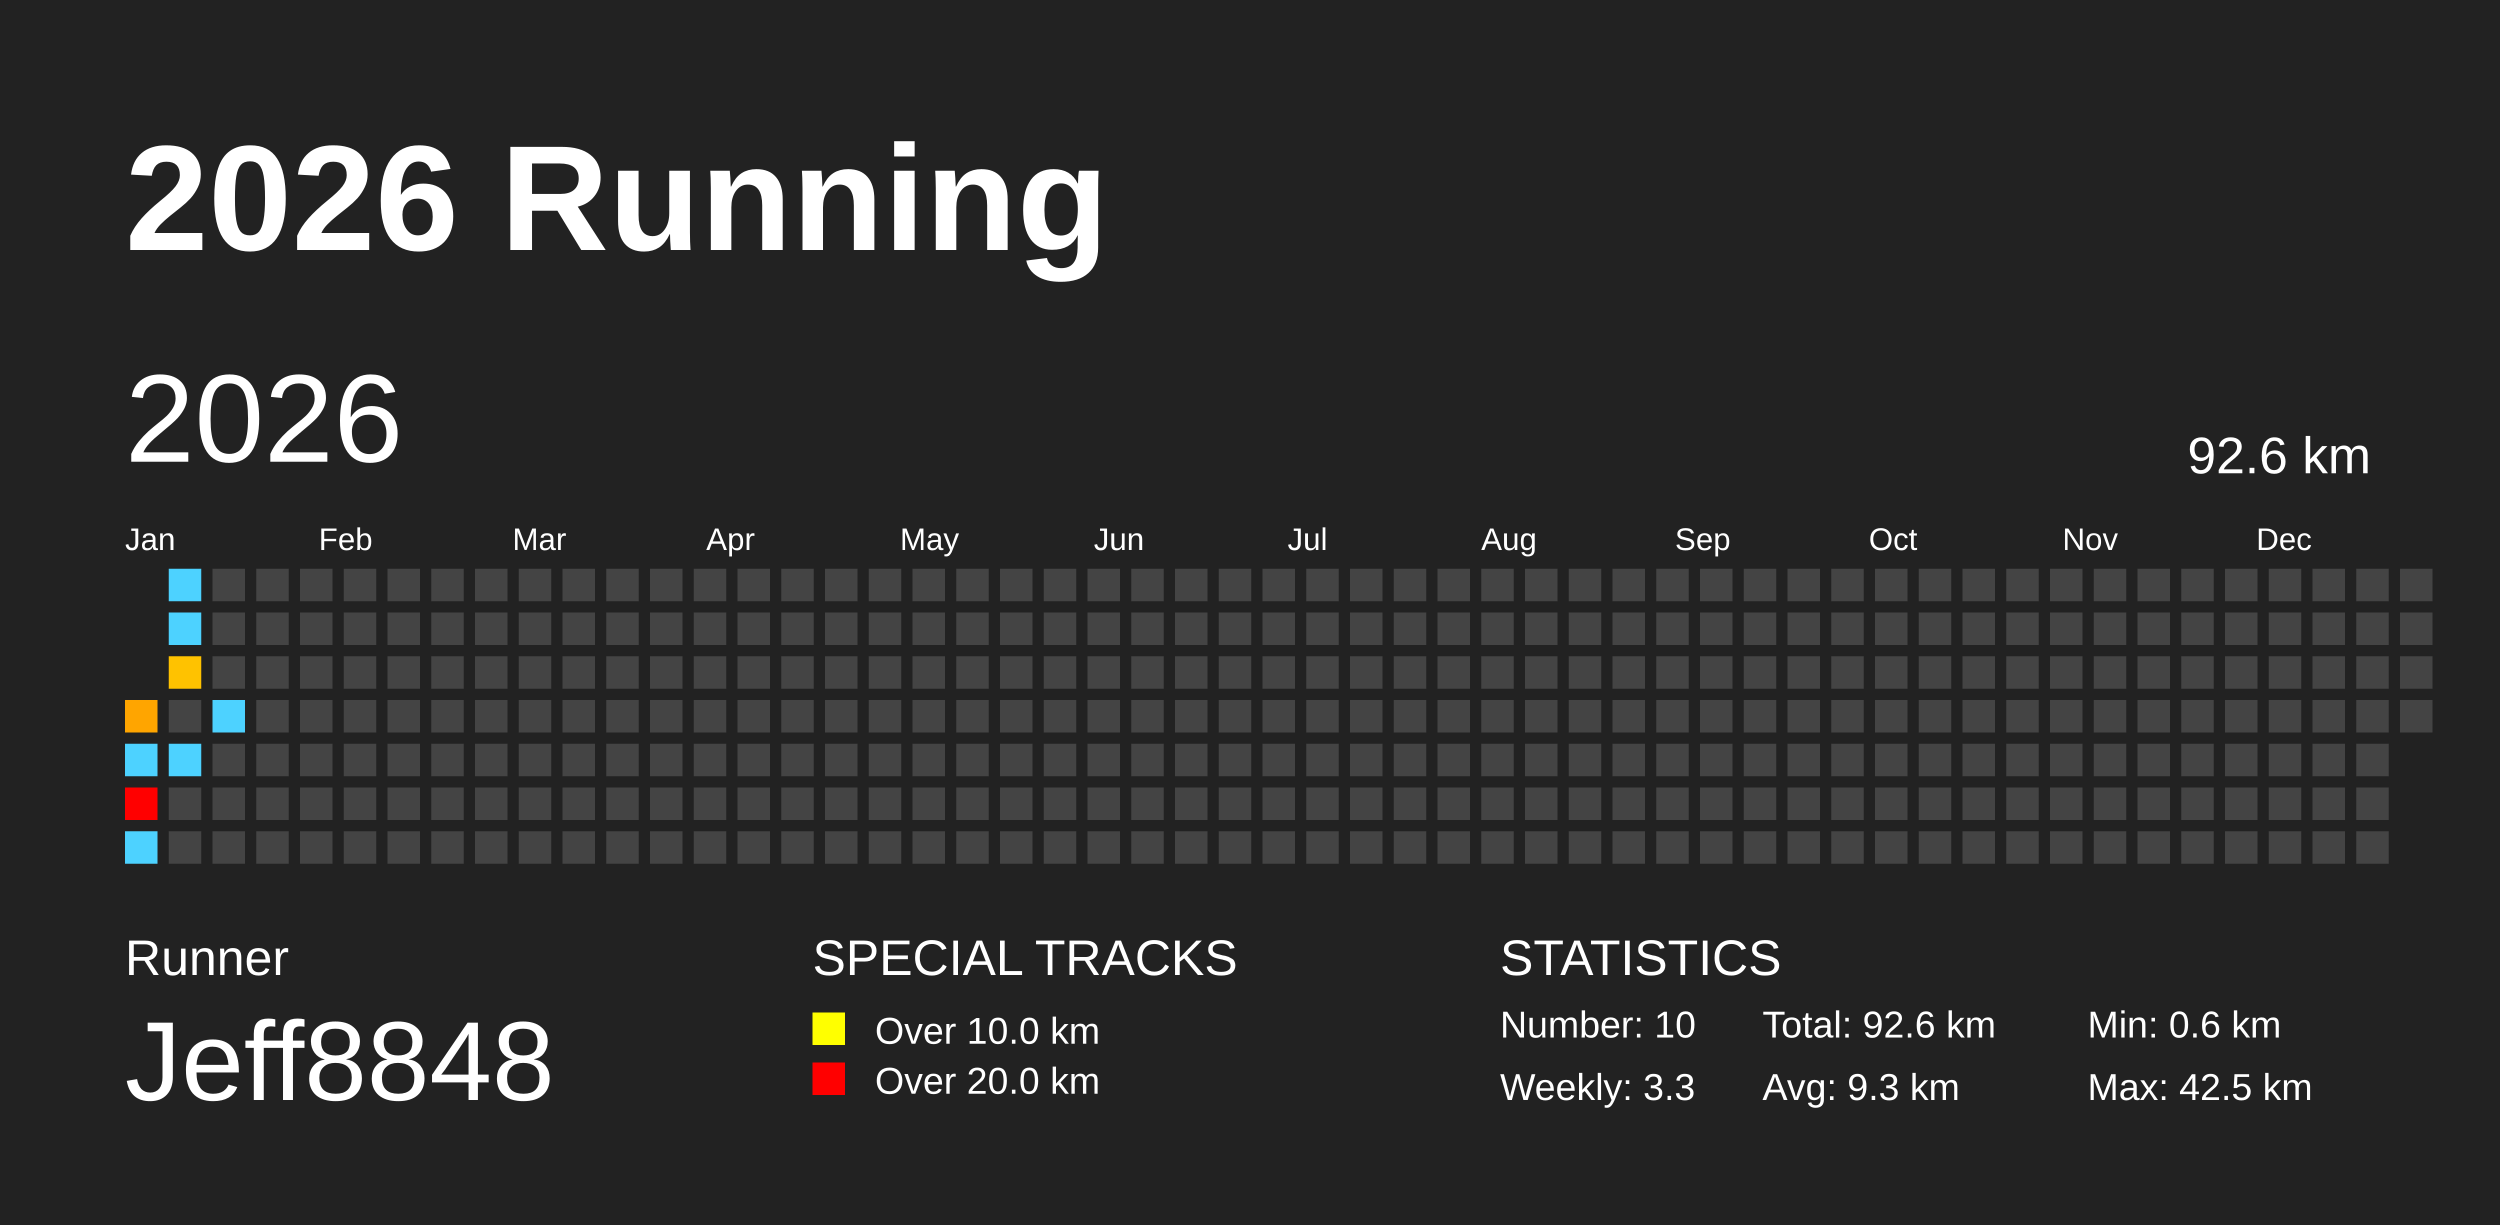
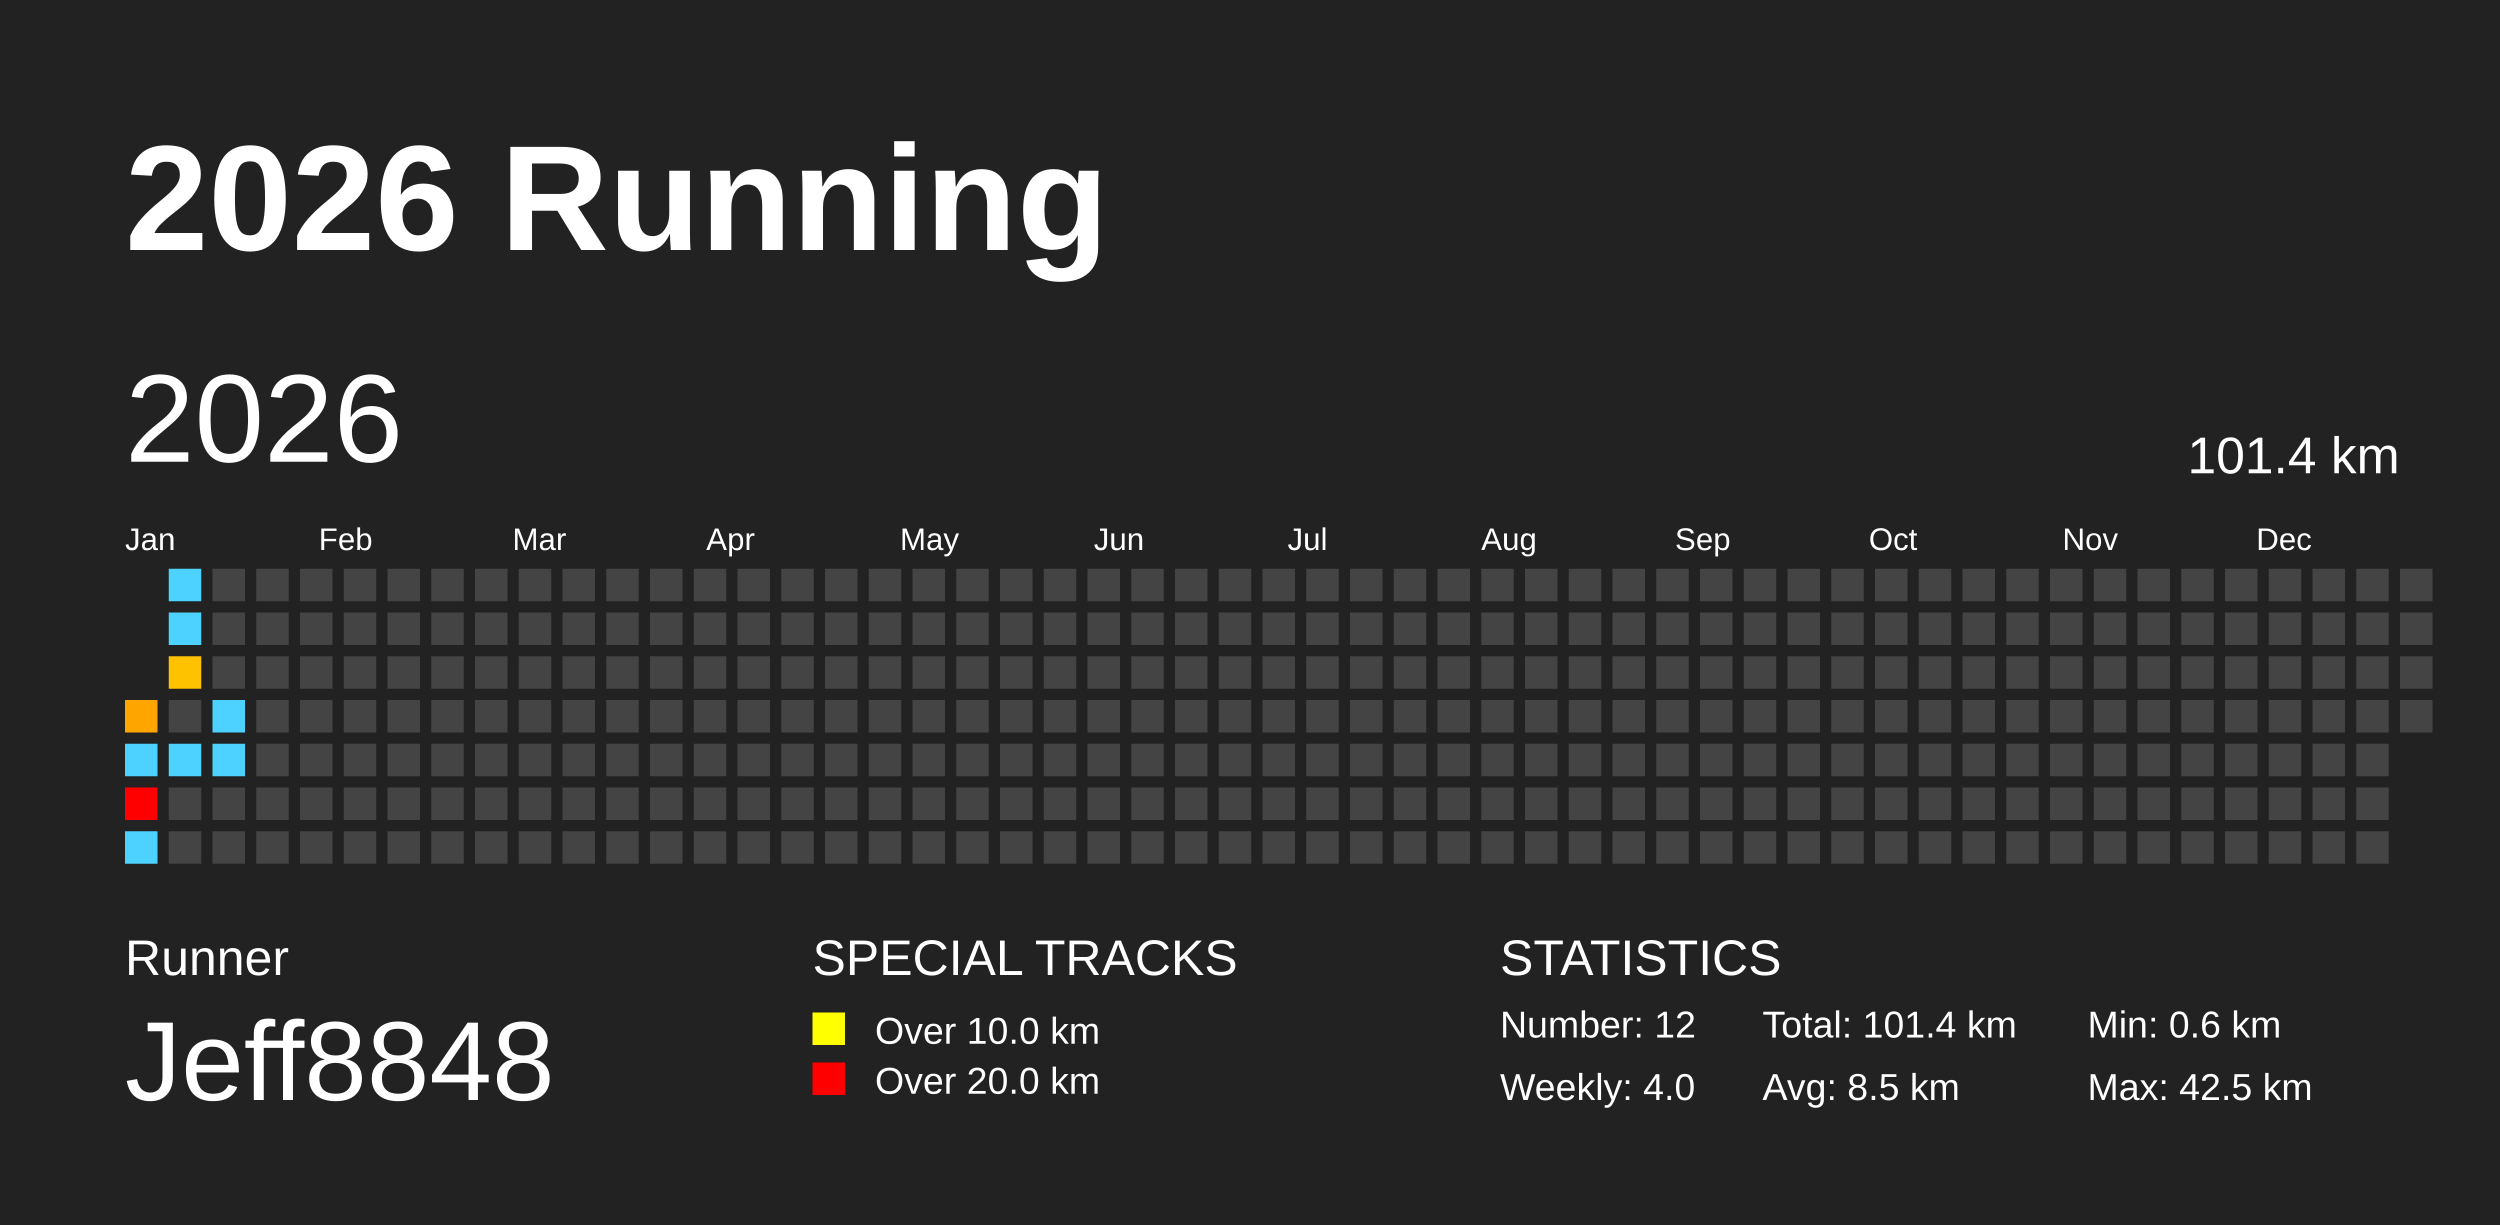
<svg xmlns="http://www.w3.org/2000/svg" baseProfile="full" height="98mm" version="1.1" viewBox="0,0,200,98" width="200mm">
  <defs />
  <rect fill="#222222" height="98" width="200" x="0" y="0" />
  <text fill="#FFFFFF" style="font-size:12px; font-family:Arial; font-weight:bold;" x="10" y="20">2026 Running</text>
  <text fill="#FFFFFF" style="font-size:4px; font-family:Arial" x="10" y="78">Runner</text>
  <text fill="#FFFFFF" style="font-size:9px; font-family:Arial" x="10" y="88">Jeff8848</text>
  <text fill="#FFFFFF" style="font-size:4px; font-family:Arial" x="65" y="78">SPECIAL TRACKS</text>
  <rect fill="yellow" height="2.6" width="2.6" x="65" y="81" />
  <text fill="#FFFFFF" style="font-size:3px; font-family:Arial" x="70" y="83.5">Over 10.0 km</text>
  <rect fill="red" height="2.6" width="2.6" x="65" y="85" />
  <text fill="#FFFFFF" style="font-size:3px; font-family:Arial" x="70" y="87.5">Over 20.0 km</text>
  <text fill="#FFFFFF" style="font-size:4px; font-family:Arial" x="120" y="78">STATISTICS</text>
-   <text fill="#FFFFFF" style="font-size:3px; font-family:Arial" x="120" y="83">Number: 10</text>
-   <text fill="#FFFFFF" style="font-size:3px; font-family:Arial" x="120" y="88">Weekly: 3.3</text>
-   <text fill="#FFFFFF" style="font-size:3px; font-family:Arial" x="141" y="83">Total: 92.6 km</text>
-   <text fill="#FFFFFF" style="font-size:3px; font-family:Arial" x="141" y="88">Avg: 9.3 km</text>
+   <text fill="#FFFFFF" style="font-size:3px; font-family:Arial" x="120" y="83">Number: 12</text>
+   <text fill="#FFFFFF" style="font-size:3px; font-family:Arial" x="120" y="88">Weekly: 4.0</text>
+   <text fill="#FFFFFF" style="font-size:3px; font-family:Arial" x="141" y="83">Total: 101.4 km</text>
+   <text fill="#FFFFFF" style="font-size:3px; font-family:Arial" x="141" y="88">Avg: 8.5 km</text>
  <text fill="#FFFFFF" style="font-size:3px; font-family:Arial" x="167" y="83">Min: 0.6 km</text>
  <text fill="#FFFFFF" style="font-size:3px; font-family:Arial" x="167" y="88">Max: 42.5 km</text>
  <text dominant-baseline="hanging" fill="#FFFFFF" style="font-size:10.0px; font-family:Arial;" x="10" y="30">2026</text>
-   <text dominant-baseline="hanging" fill="#FFFFFF" style="font-size:4.125px; font-family:Arial;" x="175" y="35">92.6 km</text>
+   <text dominant-baseline="hanging" fill="#FFFFFF" style="font-size:4.125px; font-family:Arial;" x="175" y="35">101.4 km</text>
  <text fill="#FFFFFF" style="font-size:2.5px; font-family:Arial" x="10.0" y="44">Jan</text>
  <text fill="#FFFFFF" style="font-size:2.5px; font-family:Arial" x="25.5" y="44">Feb</text>
  <text fill="#FFFFFF" style="font-size:2.5px; font-family:Arial" x="41.0" y="44">Mar</text>
  <text fill="#FFFFFF" style="font-size:2.5px; font-family:Arial" x="56.5" y="44">Apr</text>
  <text fill="#FFFFFF" style="font-size:2.5px; font-family:Arial" x="72.0" y="44">May</text>
  <text fill="#FFFFFF" style="font-size:2.5px; font-family:Arial" x="87.5" y="44">Jun</text>
  <text fill="#FFFFFF" style="font-size:2.5px; font-family:Arial" x="103.0" y="44">Jul</text>
  <text fill="#FFFFFF" style="font-size:2.5px; font-family:Arial" x="118.5" y="44">Aug</text>
  <text fill="#FFFFFF" style="font-size:2.5px; font-family:Arial" x="134.0" y="44">Sep</text>
  <text fill="#FFFFFF" style="font-size:2.5px; font-family:Arial" x="149.5" y="44">Oct</text>
  <text fill="#FFFFFF" style="font-size:2.5px; font-family:Arial" x="165.0" y="44">Nov</text>
  <text fill="#FFFFFF" style="font-size:2.5px; font-family:Arial" x="180.5" y="44">Dec</text>
  <rect fill="#ffa500" height="2.6" width="2.6" x="10.0" y="56.0" />
  <rect fill="#4dd2ff" height="2.6" width="2.6" x="10.0" y="59.5" />
  <rect fill="red" height="2.6" width="2.6" x="10.0" y="63.0" />
  <rect fill="#4dd2ff" height="2.6" width="2.6" x="10.0" y="66.5" />
  <rect fill="#4dd2ff" height="2.6" width="2.6" x="13.5" y="45.5" />
  <rect fill="#4dd2ff" height="2.6" width="2.6" x="13.5" y="49.0" />
  <rect fill="#ffc200" height="2.6" width="2.6" x="13.5" y="52.5" />
  <rect fill="#444444" height="2.6" width="2.6" x="13.5" y="56.0" />
  <rect fill="#4dd2ff" height="2.6" width="2.6" x="13.5" y="59.5" />
  <rect fill="#444444" height="2.6" width="2.6" x="13.5" y="63.0" />
  <rect fill="#444444" height="2.6" width="2.6" x="13.5" y="66.5" />
  <rect fill="#444444" height="2.6" width="2.6" x="17.0" y="45.5" />
  <rect fill="#444444" height="2.6" width="2.6" x="17.0" y="49.0" />
  <rect fill="#444444" height="2.6" width="2.6" x="17.0" y="52.5" />
  <rect fill="#4dd2ff" height="2.6" width="2.6" x="17.0" y="56.0" />
-   <rect fill="#444444" height="2.6" width="2.6" x="17.0" y="59.5" />
+   <rect fill="#4dd2ff" height="2.6" width="2.6" x="17.0" y="59.5" />
  <rect fill="#444444" height="2.6" width="2.6" x="17.0" y="63.0" />
  <rect fill="#444444" height="2.6" width="2.6" x="17.0" y="66.5" />
  <rect fill="#444444" height="2.6" width="2.6" x="20.5" y="45.5" />
  <rect fill="#444444" height="2.6" width="2.6" x="20.5" y="49.0" />
  <rect fill="#444444" height="2.6" width="2.6" x="20.5" y="52.5" />
  <rect fill="#444444" height="2.6" width="2.6" x="20.5" y="56.0" />
  <rect fill="#444444" height="2.6" width="2.6" x="20.5" y="59.5" />
  <rect fill="#444444" height="2.6" width="2.6" x="20.5" y="63.0" />
  <rect fill="#444444" height="2.6" width="2.6" x="20.5" y="66.5" />
  <rect fill="#444444" height="2.6" width="2.6" x="24.0" y="45.5" />
  <rect fill="#444444" height="2.6" width="2.6" x="24.0" y="49.0" />
  <rect fill="#444444" height="2.6" width="2.6" x="24.0" y="52.5" />
  <rect fill="#444444" height="2.6" width="2.6" x="24.0" y="56.0" />
  <rect fill="#444444" height="2.6" width="2.6" x="24.0" y="59.5" />
  <rect fill="#444444" height="2.6" width="2.6" x="24.0" y="63.0" />
  <rect fill="#444444" height="2.6" width="2.6" x="24.0" y="66.5" />
  <rect fill="#444444" height="2.6" width="2.6" x="27.5" y="45.5" />
  <rect fill="#444444" height="2.6" width="2.6" x="27.5" y="49.0" />
  <rect fill="#444444" height="2.6" width="2.6" x="27.5" y="52.5" />
  <rect fill="#444444" height="2.6" width="2.6" x="27.5" y="56.0" />
  <rect fill="#444444" height="2.6" width="2.6" x="27.5" y="59.5" />
  <rect fill="#444444" height="2.6" width="2.6" x="27.5" y="63.0" />
  <rect fill="#444444" height="2.6" width="2.6" x="27.5" y="66.5" />
  <rect fill="#444444" height="2.6" width="2.6" x="31.0" y="45.5" />
  <rect fill="#444444" height="2.6" width="2.6" x="31.0" y="49.0" />
  <rect fill="#444444" height="2.6" width="2.6" x="31.0" y="52.5" />
  <rect fill="#444444" height="2.6" width="2.6" x="31.0" y="56.0" />
  <rect fill="#444444" height="2.6" width="2.6" x="31.0" y="59.5" />
  <rect fill="#444444" height="2.6" width="2.6" x="31.0" y="63.0" />
  <rect fill="#444444" height="2.6" width="2.6" x="31.0" y="66.5" />
  <rect fill="#444444" height="2.6" width="2.6" x="34.5" y="45.5" />
  <rect fill="#444444" height="2.6" width="2.6" x="34.5" y="49.0" />
  <rect fill="#444444" height="2.6" width="2.6" x="34.5" y="52.5" />
  <rect fill="#444444" height="2.6" width="2.6" x="34.5" y="56.0" />
  <rect fill="#444444" height="2.6" width="2.6" x="34.5" y="59.5" />
  <rect fill="#444444" height="2.6" width="2.6" x="34.5" y="63.0" />
  <rect fill="#444444" height="2.6" width="2.6" x="34.5" y="66.5" />
  <rect fill="#444444" height="2.6" width="2.6" x="38.0" y="45.5" />
  <rect fill="#444444" height="2.6" width="2.6" x="38.0" y="49.0" />
  <rect fill="#444444" height="2.6" width="2.6" x="38.0" y="52.5" />
  <rect fill="#444444" height="2.6" width="2.6" x="38.0" y="56.0" />
  <rect fill="#444444" height="2.6" width="2.6" x="38.0" y="59.5" />
  <rect fill="#444444" height="2.6" width="2.6" x="38.0" y="63.0" />
  <rect fill="#444444" height="2.6" width="2.6" x="38.0" y="66.5" />
  <rect fill="#444444" height="2.6" width="2.6" x="41.5" y="45.5" />
  <rect fill="#444444" height="2.6" width="2.6" x="41.5" y="49.0" />
  <rect fill="#444444" height="2.6" width="2.6" x="41.5" y="52.5" />
  <rect fill="#444444" height="2.6" width="2.6" x="41.5" y="56.0" />
  <rect fill="#444444" height="2.6" width="2.6" x="41.5" y="59.5" />
  <rect fill="#444444" height="2.6" width="2.6" x="41.5" y="63.0" />
  <rect fill="#444444" height="2.6" width="2.6" x="41.5" y="66.5" />
  <rect fill="#444444" height="2.6" width="2.6" x="45.0" y="45.5" />
  <rect fill="#444444" height="2.6" width="2.6" x="45.0" y="49.0" />
  <rect fill="#444444" height="2.6" width="2.6" x="45.0" y="52.5" />
  <rect fill="#444444" height="2.6" width="2.6" x="45.0" y="56.0" />
  <rect fill="#444444" height="2.6" width="2.6" x="45.0" y="59.5" />
  <rect fill="#444444" height="2.6" width="2.6" x="45.0" y="63.0" />
  <rect fill="#444444" height="2.6" width="2.6" x="45.0" y="66.5" />
  <rect fill="#444444" height="2.6" width="2.6" x="48.5" y="45.5" />
  <rect fill="#444444" height="2.6" width="2.6" x="48.5" y="49.0" />
  <rect fill="#444444" height="2.6" width="2.6" x="48.5" y="52.5" />
  <rect fill="#444444" height="2.6" width="2.6" x="48.5" y="56.0" />
  <rect fill="#444444" height="2.6" width="2.6" x="48.5" y="59.5" />
  <rect fill="#444444" height="2.6" width="2.6" x="48.5" y="63.0" />
  <rect fill="#444444" height="2.6" width="2.6" x="48.5" y="66.5" />
  <rect fill="#444444" height="2.6" width="2.6" x="52.0" y="45.5" />
  <rect fill="#444444" height="2.6" width="2.6" x="52.0" y="49.0" />
  <rect fill="#444444" height="2.6" width="2.6" x="52.0" y="52.5" />
  <rect fill="#444444" height="2.6" width="2.6" x="52.0" y="56.0" />
  <rect fill="#444444" height="2.6" width="2.6" x="52.0" y="59.5" />
  <rect fill="#444444" height="2.6" width="2.6" x="52.0" y="63.0" />
  <rect fill="#444444" height="2.6" width="2.6" x="52.0" y="66.5" />
  <rect fill="#444444" height="2.6" width="2.6" x="55.5" y="45.5" />
  <rect fill="#444444" height="2.6" width="2.6" x="55.5" y="49.0" />
  <rect fill="#444444" height="2.6" width="2.6" x="55.5" y="52.5" />
  <rect fill="#444444" height="2.6" width="2.6" x="55.5" y="56.0" />
  <rect fill="#444444" height="2.6" width="2.6" x="55.5" y="59.5" />
  <rect fill="#444444" height="2.6" width="2.6" x="55.5" y="63.0" />
  <rect fill="#444444" height="2.6" width="2.6" x="55.5" y="66.5" />
  <rect fill="#444444" height="2.6" width="2.6" x="59.0" y="45.5" />
  <rect fill="#444444" height="2.6" width="2.6" x="59.0" y="49.0" />
  <rect fill="#444444" height="2.6" width="2.6" x="59.0" y="52.5" />
  <rect fill="#444444" height="2.6" width="2.6" x="59.0" y="56.0" />
  <rect fill="#444444" height="2.6" width="2.6" x="59.0" y="59.5" />
  <rect fill="#444444" height="2.6" width="2.6" x="59.0" y="63.0" />
  <rect fill="#444444" height="2.6" width="2.6" x="59.0" y="66.5" />
  <rect fill="#444444" height="2.6" width="2.6" x="62.5" y="45.5" />
  <rect fill="#444444" height="2.6" width="2.6" x="62.5" y="49.0" />
  <rect fill="#444444" height="2.6" width="2.6" x="62.5" y="52.5" />
  <rect fill="#444444" height="2.6" width="2.6" x="62.5" y="56.0" />
  <rect fill="#444444" height="2.6" width="2.6" x="62.5" y="59.5" />
  <rect fill="#444444" height="2.6" width="2.6" x="62.5" y="63.0" />
  <rect fill="#444444" height="2.6" width="2.6" x="62.5" y="66.5" />
  <rect fill="#444444" height="2.6" width="2.6" x="66.0" y="45.5" />
  <rect fill="#444444" height="2.6" width="2.6" x="66.0" y="49.0" />
  <rect fill="#444444" height="2.6" width="2.6" x="66.0" y="52.5" />
  <rect fill="#444444" height="2.6" width="2.6" x="66.0" y="56.0" />
  <rect fill="#444444" height="2.6" width="2.6" x="66.0" y="59.5" />
  <rect fill="#444444" height="2.6" width="2.6" x="66.0" y="63.0" />
  <rect fill="#444444" height="2.6" width="2.6" x="66.0" y="66.5" />
  <rect fill="#444444" height="2.6" width="2.6" x="69.5" y="45.5" />
  <rect fill="#444444" height="2.6" width="2.6" x="69.5" y="49.0" />
  <rect fill="#444444" height="2.6" width="2.6" x="69.5" y="52.5" />
  <rect fill="#444444" height="2.6" width="2.6" x="69.5" y="56.0" />
  <rect fill="#444444" height="2.6" width="2.6" x="69.5" y="59.5" />
  <rect fill="#444444" height="2.6" width="2.6" x="69.5" y="63.0" />
  <rect fill="#444444" height="2.6" width="2.6" x="69.5" y="66.5" />
  <rect fill="#444444" height="2.6" width="2.6" x="73.0" y="45.5" />
  <rect fill="#444444" height="2.6" width="2.6" x="73.0" y="49.0" />
  <rect fill="#444444" height="2.6" width="2.6" x="73.0" y="52.5" />
  <rect fill="#444444" height="2.6" width="2.6" x="73.0" y="56.0" />
  <rect fill="#444444" height="2.6" width="2.6" x="73.0" y="59.5" />
  <rect fill="#444444" height="2.6" width="2.6" x="73.0" y="63.0" />
  <rect fill="#444444" height="2.6" width="2.6" x="73.0" y="66.5" />
  <rect fill="#444444" height="2.6" width="2.6" x="76.5" y="45.5" />
  <rect fill="#444444" height="2.6" width="2.6" x="76.5" y="49.0" />
  <rect fill="#444444" height="2.6" width="2.6" x="76.5" y="52.5" />
  <rect fill="#444444" height="2.6" width="2.6" x="76.5" y="56.0" />
  <rect fill="#444444" height="2.6" width="2.6" x="76.5" y="59.5" />
  <rect fill="#444444" height="2.6" width="2.6" x="76.5" y="63.0" />
  <rect fill="#444444" height="2.6" width="2.6" x="76.5" y="66.5" />
  <rect fill="#444444" height="2.6" width="2.6" x="80.0" y="45.5" />
  <rect fill="#444444" height="2.6" width="2.6" x="80.0" y="49.0" />
  <rect fill="#444444" height="2.6" width="2.6" x="80.0" y="52.5" />
  <rect fill="#444444" height="2.6" width="2.6" x="80.0" y="56.0" />
  <rect fill="#444444" height="2.6" width="2.6" x="80.0" y="59.5" />
  <rect fill="#444444" height="2.6" width="2.6" x="80.0" y="63.0" />
  <rect fill="#444444" height="2.6" width="2.6" x="80.0" y="66.5" />
  <rect fill="#444444" height="2.6" width="2.6" x="83.5" y="45.5" />
  <rect fill="#444444" height="2.6" width="2.6" x="83.5" y="49.0" />
  <rect fill="#444444" height="2.6" width="2.6" x="83.5" y="52.5" />
  <rect fill="#444444" height="2.6" width="2.6" x="83.5" y="56.0" />
  <rect fill="#444444" height="2.6" width="2.6" x="83.5" y="59.5" />
  <rect fill="#444444" height="2.6" width="2.6" x="83.5" y="63.0" />
  <rect fill="#444444" height="2.6" width="2.6" x="83.5" y="66.5" />
  <rect fill="#444444" height="2.6" width="2.6" x="87.0" y="45.5" />
  <rect fill="#444444" height="2.6" width="2.6" x="87.0" y="49.0" />
  <rect fill="#444444" height="2.6" width="2.6" x="87.0" y="52.5" />
  <rect fill="#444444" height="2.6" width="2.6" x="87.0" y="56.0" />
  <rect fill="#444444" height="2.6" width="2.6" x="87.0" y="59.5" />
  <rect fill="#444444" height="2.6" width="2.6" x="87.0" y="63.0" />
  <rect fill="#444444" height="2.6" width="2.6" x="87.0" y="66.5" />
  <rect fill="#444444" height="2.6" width="2.6" x="90.5" y="45.5" />
  <rect fill="#444444" height="2.6" width="2.6" x="90.5" y="49.0" />
  <rect fill="#444444" height="2.6" width="2.6" x="90.5" y="52.5" />
  <rect fill="#444444" height="2.6" width="2.6" x="90.5" y="56.0" />
  <rect fill="#444444" height="2.6" width="2.6" x="90.5" y="59.5" />
  <rect fill="#444444" height="2.6" width="2.6" x="90.5" y="63.0" />
  <rect fill="#444444" height="2.6" width="2.6" x="90.5" y="66.5" />
  <rect fill="#444444" height="2.6" width="2.6" x="94.0" y="45.5" />
  <rect fill="#444444" height="2.6" width="2.6" x="94.0" y="49.0" />
  <rect fill="#444444" height="2.6" width="2.6" x="94.0" y="52.5" />
  <rect fill="#444444" height="2.6" width="2.6" x="94.0" y="56.0" />
  <rect fill="#444444" height="2.6" width="2.6" x="94.0" y="59.5" />
  <rect fill="#444444" height="2.6" width="2.6" x="94.0" y="63.0" />
  <rect fill="#444444" height="2.6" width="2.6" x="94.0" y="66.5" />
  <rect fill="#444444" height="2.6" width="2.6" x="97.5" y="45.5" />
  <rect fill="#444444" height="2.6" width="2.6" x="97.5" y="49.0" />
  <rect fill="#444444" height="2.6" width="2.6" x="97.5" y="52.5" />
  <rect fill="#444444" height="2.6" width="2.6" x="97.5" y="56.0" />
  <rect fill="#444444" height="2.6" width="2.6" x="97.5" y="59.5" />
  <rect fill="#444444" height="2.6" width="2.6" x="97.5" y="63.0" />
  <rect fill="#444444" height="2.6" width="2.6" x="97.5" y="66.5" />
  <rect fill="#444444" height="2.6" width="2.6" x="101.0" y="45.5" />
  <rect fill="#444444" height="2.6" width="2.6" x="101.0" y="49.0" />
  <rect fill="#444444" height="2.6" width="2.6" x="101.0" y="52.5" />
  <rect fill="#444444" height="2.6" width="2.6" x="101.0" y="56.0" />
  <rect fill="#444444" height="2.6" width="2.6" x="101.0" y="59.5" />
  <rect fill="#444444" height="2.6" width="2.6" x="101.0" y="63.0" />
  <rect fill="#444444" height="2.6" width="2.6" x="101.0" y="66.5" />
  <rect fill="#444444" height="2.6" width="2.6" x="104.5" y="45.5" />
  <rect fill="#444444" height="2.6" width="2.6" x="104.5" y="49.0" />
  <rect fill="#444444" height="2.6" width="2.6" x="104.5" y="52.5" />
  <rect fill="#444444" height="2.6" width="2.6" x="104.5" y="56.0" />
  <rect fill="#444444" height="2.6" width="2.6" x="104.5" y="59.5" />
  <rect fill="#444444" height="2.6" width="2.6" x="104.5" y="63.0" />
  <rect fill="#444444" height="2.6" width="2.6" x="104.5" y="66.5" />
  <rect fill="#444444" height="2.6" width="2.6" x="108.0" y="45.5" />
  <rect fill="#444444" height="2.6" width="2.6" x="108.0" y="49.0" />
  <rect fill="#444444" height="2.6" width="2.6" x="108.0" y="52.5" />
  <rect fill="#444444" height="2.6" width="2.6" x="108.0" y="56.0" />
  <rect fill="#444444" height="2.6" width="2.6" x="108.0" y="59.5" />
  <rect fill="#444444" height="2.6" width="2.6" x="108.0" y="63.0" />
  <rect fill="#444444" height="2.6" width="2.6" x="108.0" y="66.5" />
  <rect fill="#444444" height="2.6" width="2.6" x="111.5" y="45.5" />
  <rect fill="#444444" height="2.6" width="2.6" x="111.5" y="49.0" />
  <rect fill="#444444" height="2.6" width="2.6" x="111.5" y="52.5" />
  <rect fill="#444444" height="2.6" width="2.6" x="111.5" y="56.0" />
  <rect fill="#444444" height="2.6" width="2.6" x="111.5" y="59.5" />
  <rect fill="#444444" height="2.6" width="2.6" x="111.5" y="63.0" />
  <rect fill="#444444" height="2.6" width="2.6" x="111.5" y="66.5" />
  <rect fill="#444444" height="2.6" width="2.6" x="115.0" y="45.5" />
  <rect fill="#444444" height="2.6" width="2.6" x="115.0" y="49.0" />
  <rect fill="#444444" height="2.6" width="2.6" x="115.0" y="52.5" />
  <rect fill="#444444" height="2.6" width="2.6" x="115.0" y="56.0" />
  <rect fill="#444444" height="2.6" width="2.6" x="115.0" y="59.5" />
  <rect fill="#444444" height="2.6" width="2.6" x="115.0" y="63.0" />
  <rect fill="#444444" height="2.6" width="2.6" x="115.0" y="66.5" />
  <rect fill="#444444" height="2.6" width="2.6" x="118.5" y="45.5" />
  <rect fill="#444444" height="2.6" width="2.6" x="118.5" y="49.0" />
  <rect fill="#444444" height="2.6" width="2.6" x="118.5" y="52.5" />
  <rect fill="#444444" height="2.6" width="2.6" x="118.5" y="56.0" />
  <rect fill="#444444" height="2.6" width="2.6" x="118.5" y="59.5" />
  <rect fill="#444444" height="2.6" width="2.6" x="118.5" y="63.0" />
  <rect fill="#444444" height="2.6" width="2.6" x="118.5" y="66.5" />
  <rect fill="#444444" height="2.6" width="2.6" x="122.0" y="45.5" />
  <rect fill="#444444" height="2.6" width="2.6" x="122.0" y="49.0" />
  <rect fill="#444444" height="2.6" width="2.6" x="122.0" y="52.5" />
  <rect fill="#444444" height="2.6" width="2.6" x="122.0" y="56.0" />
  <rect fill="#444444" height="2.6" width="2.6" x="122.0" y="59.5" />
  <rect fill="#444444" height="2.6" width="2.6" x="122.0" y="63.0" />
  <rect fill="#444444" height="2.6" width="2.6" x="122.0" y="66.5" />
  <rect fill="#444444" height="2.6" width="2.6" x="125.5" y="45.5" />
  <rect fill="#444444" height="2.6" width="2.6" x="125.5" y="49.0" />
  <rect fill="#444444" height="2.6" width="2.6" x="125.5" y="52.5" />
  <rect fill="#444444" height="2.6" width="2.6" x="125.5" y="56.0" />
  <rect fill="#444444" height="2.6" width="2.6" x="125.5" y="59.5" />
  <rect fill="#444444" height="2.6" width="2.6" x="125.5" y="63.0" />
  <rect fill="#444444" height="2.6" width="2.6" x="125.5" y="66.5" />
  <rect fill="#444444" height="2.6" width="2.6" x="129.0" y="45.5" />
  <rect fill="#444444" height="2.6" width="2.6" x="129.0" y="49.0" />
  <rect fill="#444444" height="2.6" width="2.6" x="129.0" y="52.5" />
  <rect fill="#444444" height="2.6" width="2.6" x="129.0" y="56.0" />
  <rect fill="#444444" height="2.6" width="2.6" x="129.0" y="59.5" />
  <rect fill="#444444" height="2.6" width="2.6" x="129.0" y="63.0" />
  <rect fill="#444444" height="2.6" width="2.6" x="129.0" y="66.5" />
  <rect fill="#444444" height="2.6" width="2.6" x="132.5" y="45.5" />
  <rect fill="#444444" height="2.6" width="2.6" x="132.5" y="49.0" />
  <rect fill="#444444" height="2.6" width="2.6" x="132.5" y="52.5" />
  <rect fill="#444444" height="2.6" width="2.6" x="132.5" y="56.0" />
  <rect fill="#444444" height="2.6" width="2.6" x="132.5" y="59.5" />
  <rect fill="#444444" height="2.6" width="2.6" x="132.5" y="63.0" />
  <rect fill="#444444" height="2.6" width="2.6" x="132.5" y="66.5" />
  <rect fill="#444444" height="2.6" width="2.6" x="136.0" y="45.5" />
  <rect fill="#444444" height="2.6" width="2.6" x="136.0" y="49.0" />
  <rect fill="#444444" height="2.6" width="2.6" x="136.0" y="52.5" />
  <rect fill="#444444" height="2.6" width="2.6" x="136.0" y="56.0" />
  <rect fill="#444444" height="2.6" width="2.6" x="136.0" y="59.5" />
  <rect fill="#444444" height="2.6" width="2.6" x="136.0" y="63.0" />
  <rect fill="#444444" height="2.6" width="2.6" x="136.0" y="66.5" />
  <rect fill="#444444" height="2.6" width="2.6" x="139.5" y="45.5" />
  <rect fill="#444444" height="2.6" width="2.6" x="139.5" y="49.0" />
  <rect fill="#444444" height="2.6" width="2.6" x="139.5" y="52.5" />
  <rect fill="#444444" height="2.6" width="2.6" x="139.5" y="56.0" />
  <rect fill="#444444" height="2.6" width="2.6" x="139.5" y="59.5" />
  <rect fill="#444444" height="2.6" width="2.6" x="139.5" y="63.0" />
  <rect fill="#444444" height="2.6" width="2.6" x="139.5" y="66.5" />
  <rect fill="#444444" height="2.6" width="2.6" x="143.0" y="45.5" />
  <rect fill="#444444" height="2.6" width="2.6" x="143.0" y="49.0" />
  <rect fill="#444444" height="2.6" width="2.6" x="143.0" y="52.5" />
  <rect fill="#444444" height="2.6" width="2.6" x="143.0" y="56.0" />
  <rect fill="#444444" height="2.6" width="2.6" x="143.0" y="59.5" />
  <rect fill="#444444" height="2.6" width="2.6" x="143.0" y="63.0" />
  <rect fill="#444444" height="2.6" width="2.6" x="143.0" y="66.5" />
  <rect fill="#444444" height="2.6" width="2.6" x="146.5" y="45.5" />
  <rect fill="#444444" height="2.6" width="2.6" x="146.5" y="49.0" />
  <rect fill="#444444" height="2.6" width="2.6" x="146.5" y="52.5" />
  <rect fill="#444444" height="2.6" width="2.6" x="146.5" y="56.0" />
  <rect fill="#444444" height="2.6" width="2.6" x="146.5" y="59.5" />
  <rect fill="#444444" height="2.6" width="2.6" x="146.5" y="63.0" />
  <rect fill="#444444" height="2.6" width="2.6" x="146.5" y="66.5" />
  <rect fill="#444444" height="2.6" width="2.6" x="150.0" y="45.5" />
  <rect fill="#444444" height="2.6" width="2.6" x="150.0" y="49.0" />
  <rect fill="#444444" height="2.6" width="2.6" x="150.0" y="52.5" />
  <rect fill="#444444" height="2.6" width="2.6" x="150.0" y="56.0" />
  <rect fill="#444444" height="2.6" width="2.6" x="150.0" y="59.5" />
  <rect fill="#444444" height="2.6" width="2.6" x="150.0" y="63.0" />
  <rect fill="#444444" height="2.6" width="2.6" x="150.0" y="66.5" />
  <rect fill="#444444" height="2.6" width="2.6" x="153.5" y="45.5" />
  <rect fill="#444444" height="2.6" width="2.6" x="153.5" y="49.0" />
  <rect fill="#444444" height="2.6" width="2.6" x="153.5" y="52.5" />
  <rect fill="#444444" height="2.6" width="2.6" x="153.5" y="56.0" />
  <rect fill="#444444" height="2.6" width="2.6" x="153.5" y="59.5" />
  <rect fill="#444444" height="2.6" width="2.6" x="153.5" y="63.0" />
  <rect fill="#444444" height="2.6" width="2.6" x="153.5" y="66.5" />
  <rect fill="#444444" height="2.6" width="2.6" x="157.0" y="45.5" />
  <rect fill="#444444" height="2.6" width="2.6" x="157.0" y="49.0" />
  <rect fill="#444444" height="2.6" width="2.6" x="157.0" y="52.5" />
  <rect fill="#444444" height="2.6" width="2.6" x="157.0" y="56.0" />
  <rect fill="#444444" height="2.6" width="2.6" x="157.0" y="59.5" />
  <rect fill="#444444" height="2.6" width="2.6" x="157.0" y="63.0" />
  <rect fill="#444444" height="2.6" width="2.6" x="157.0" y="66.5" />
  <rect fill="#444444" height="2.6" width="2.6" x="160.5" y="45.5" />
  <rect fill="#444444" height="2.6" width="2.6" x="160.5" y="49.0" />
  <rect fill="#444444" height="2.6" width="2.6" x="160.5" y="52.5" />
  <rect fill="#444444" height="2.6" width="2.6" x="160.5" y="56.0" />
  <rect fill="#444444" height="2.6" width="2.6" x="160.5" y="59.5" />
  <rect fill="#444444" height="2.6" width="2.6" x="160.5" y="63.0" />
  <rect fill="#444444" height="2.6" width="2.6" x="160.5" y="66.5" />
  <rect fill="#444444" height="2.6" width="2.6" x="164.0" y="45.5" />
  <rect fill="#444444" height="2.6" width="2.6" x="164.0" y="49.0" />
  <rect fill="#444444" height="2.6" width="2.6" x="164.0" y="52.5" />
  <rect fill="#444444" height="2.6" width="2.6" x="164.0" y="56.0" />
  <rect fill="#444444" height="2.6" width="2.6" x="164.0" y="59.5" />
  <rect fill="#444444" height="2.6" width="2.6" x="164.0" y="63.0" />
  <rect fill="#444444" height="2.6" width="2.6" x="164.0" y="66.5" />
  <rect fill="#444444" height="2.6" width="2.6" x="167.5" y="45.5" />
  <rect fill="#444444" height="2.6" width="2.6" x="167.5" y="49.0" />
  <rect fill="#444444" height="2.6" width="2.6" x="167.5" y="52.5" />
  <rect fill="#444444" height="2.6" width="2.6" x="167.5" y="56.0" />
  <rect fill="#444444" height="2.6" width="2.6" x="167.5" y="59.5" />
  <rect fill="#444444" height="2.6" width="2.6" x="167.5" y="63.0" />
  <rect fill="#444444" height="2.6" width="2.6" x="167.5" y="66.5" />
  <rect fill="#444444" height="2.6" width="2.6" x="171.0" y="45.5" />
  <rect fill="#444444" height="2.6" width="2.6" x="171.0" y="49.0" />
  <rect fill="#444444" height="2.6" width="2.6" x="171.0" y="52.5" />
  <rect fill="#444444" height="2.6" width="2.6" x="171.0" y="56.0" />
  <rect fill="#444444" height="2.6" width="2.6" x="171.0" y="59.5" />
  <rect fill="#444444" height="2.6" width="2.6" x="171.0" y="63.0" />
  <rect fill="#444444" height="2.6" width="2.6" x="171.0" y="66.5" />
  <rect fill="#444444" height="2.6" width="2.6" x="174.5" y="45.5" />
  <rect fill="#444444" height="2.6" width="2.6" x="174.5" y="49.0" />
  <rect fill="#444444" height="2.6" width="2.6" x="174.5" y="52.5" />
  <rect fill="#444444" height="2.6" width="2.6" x="174.5" y="56.0" />
  <rect fill="#444444" height="2.6" width="2.6" x="174.5" y="59.5" />
  <rect fill="#444444" height="2.6" width="2.6" x="174.5" y="63.0" />
  <rect fill="#444444" height="2.6" width="2.6" x="174.5" y="66.5" />
  <rect fill="#444444" height="2.6" width="2.6" x="178.0" y="45.5" />
  <rect fill="#444444" height="2.6" width="2.6" x="178.0" y="49.0" />
  <rect fill="#444444" height="2.6" width="2.6" x="178.0" y="52.5" />
  <rect fill="#444444" height="2.6" width="2.6" x="178.0" y="56.0" />
  <rect fill="#444444" height="2.6" width="2.6" x="178.0" y="59.5" />
  <rect fill="#444444" height="2.6" width="2.6" x="178.0" y="63.0" />
  <rect fill="#444444" height="2.6" width="2.6" x="178.0" y="66.5" />
  <rect fill="#444444" height="2.6" width="2.6" x="181.5" y="45.5" />
  <rect fill="#444444" height="2.6" width="2.6" x="181.5" y="49.0" />
  <rect fill="#444444" height="2.6" width="2.6" x="181.5" y="52.5" />
  <rect fill="#444444" height="2.6" width="2.6" x="181.5" y="56.0" />
  <rect fill="#444444" height="2.6" width="2.6" x="181.5" y="59.5" />
  <rect fill="#444444" height="2.6" width="2.6" x="181.5" y="63.0" />
  <rect fill="#444444" height="2.6" width="2.6" x="181.5" y="66.5" />
  <rect fill="#444444" height="2.6" width="2.6" x="185.0" y="45.5" />
  <rect fill="#444444" height="2.6" width="2.6" x="185.0" y="49.0" />
  <rect fill="#444444" height="2.6" width="2.6" x="185.0" y="52.5" />
  <rect fill="#444444" height="2.6" width="2.6" x="185.0" y="56.0" />
  <rect fill="#444444" height="2.6" width="2.6" x="185.0" y="59.5" />
  <rect fill="#444444" height="2.6" width="2.6" x="185.0" y="63.0" />
  <rect fill="#444444" height="2.6" width="2.6" x="185.0" y="66.5" />
  <rect fill="#444444" height="2.6" width="2.6" x="188.5" y="45.5" />
  <rect fill="#444444" height="2.6" width="2.6" x="188.5" y="49.0" />
  <rect fill="#444444" height="2.6" width="2.6" x="188.5" y="52.5" />
  <rect fill="#444444" height="2.6" width="2.6" x="188.5" y="56.0" />
  <rect fill="#444444" height="2.6" width="2.6" x="188.5" y="59.5" />
  <rect fill="#444444" height="2.6" width="2.6" x="188.5" y="63.0" />
  <rect fill="#444444" height="2.6" width="2.6" x="188.5" y="66.5" />
  <rect fill="#444444" height="2.6" width="2.6" x="192.0" y="45.5" />
  <rect fill="#444444" height="2.6" width="2.6" x="192.0" y="49.0" />
  <rect fill="#444444" height="2.6" width="2.6" x="192.0" y="52.5" />
  <rect fill="#444444" height="2.6" width="2.6" x="192.0" y="56.0" />
</svg>
